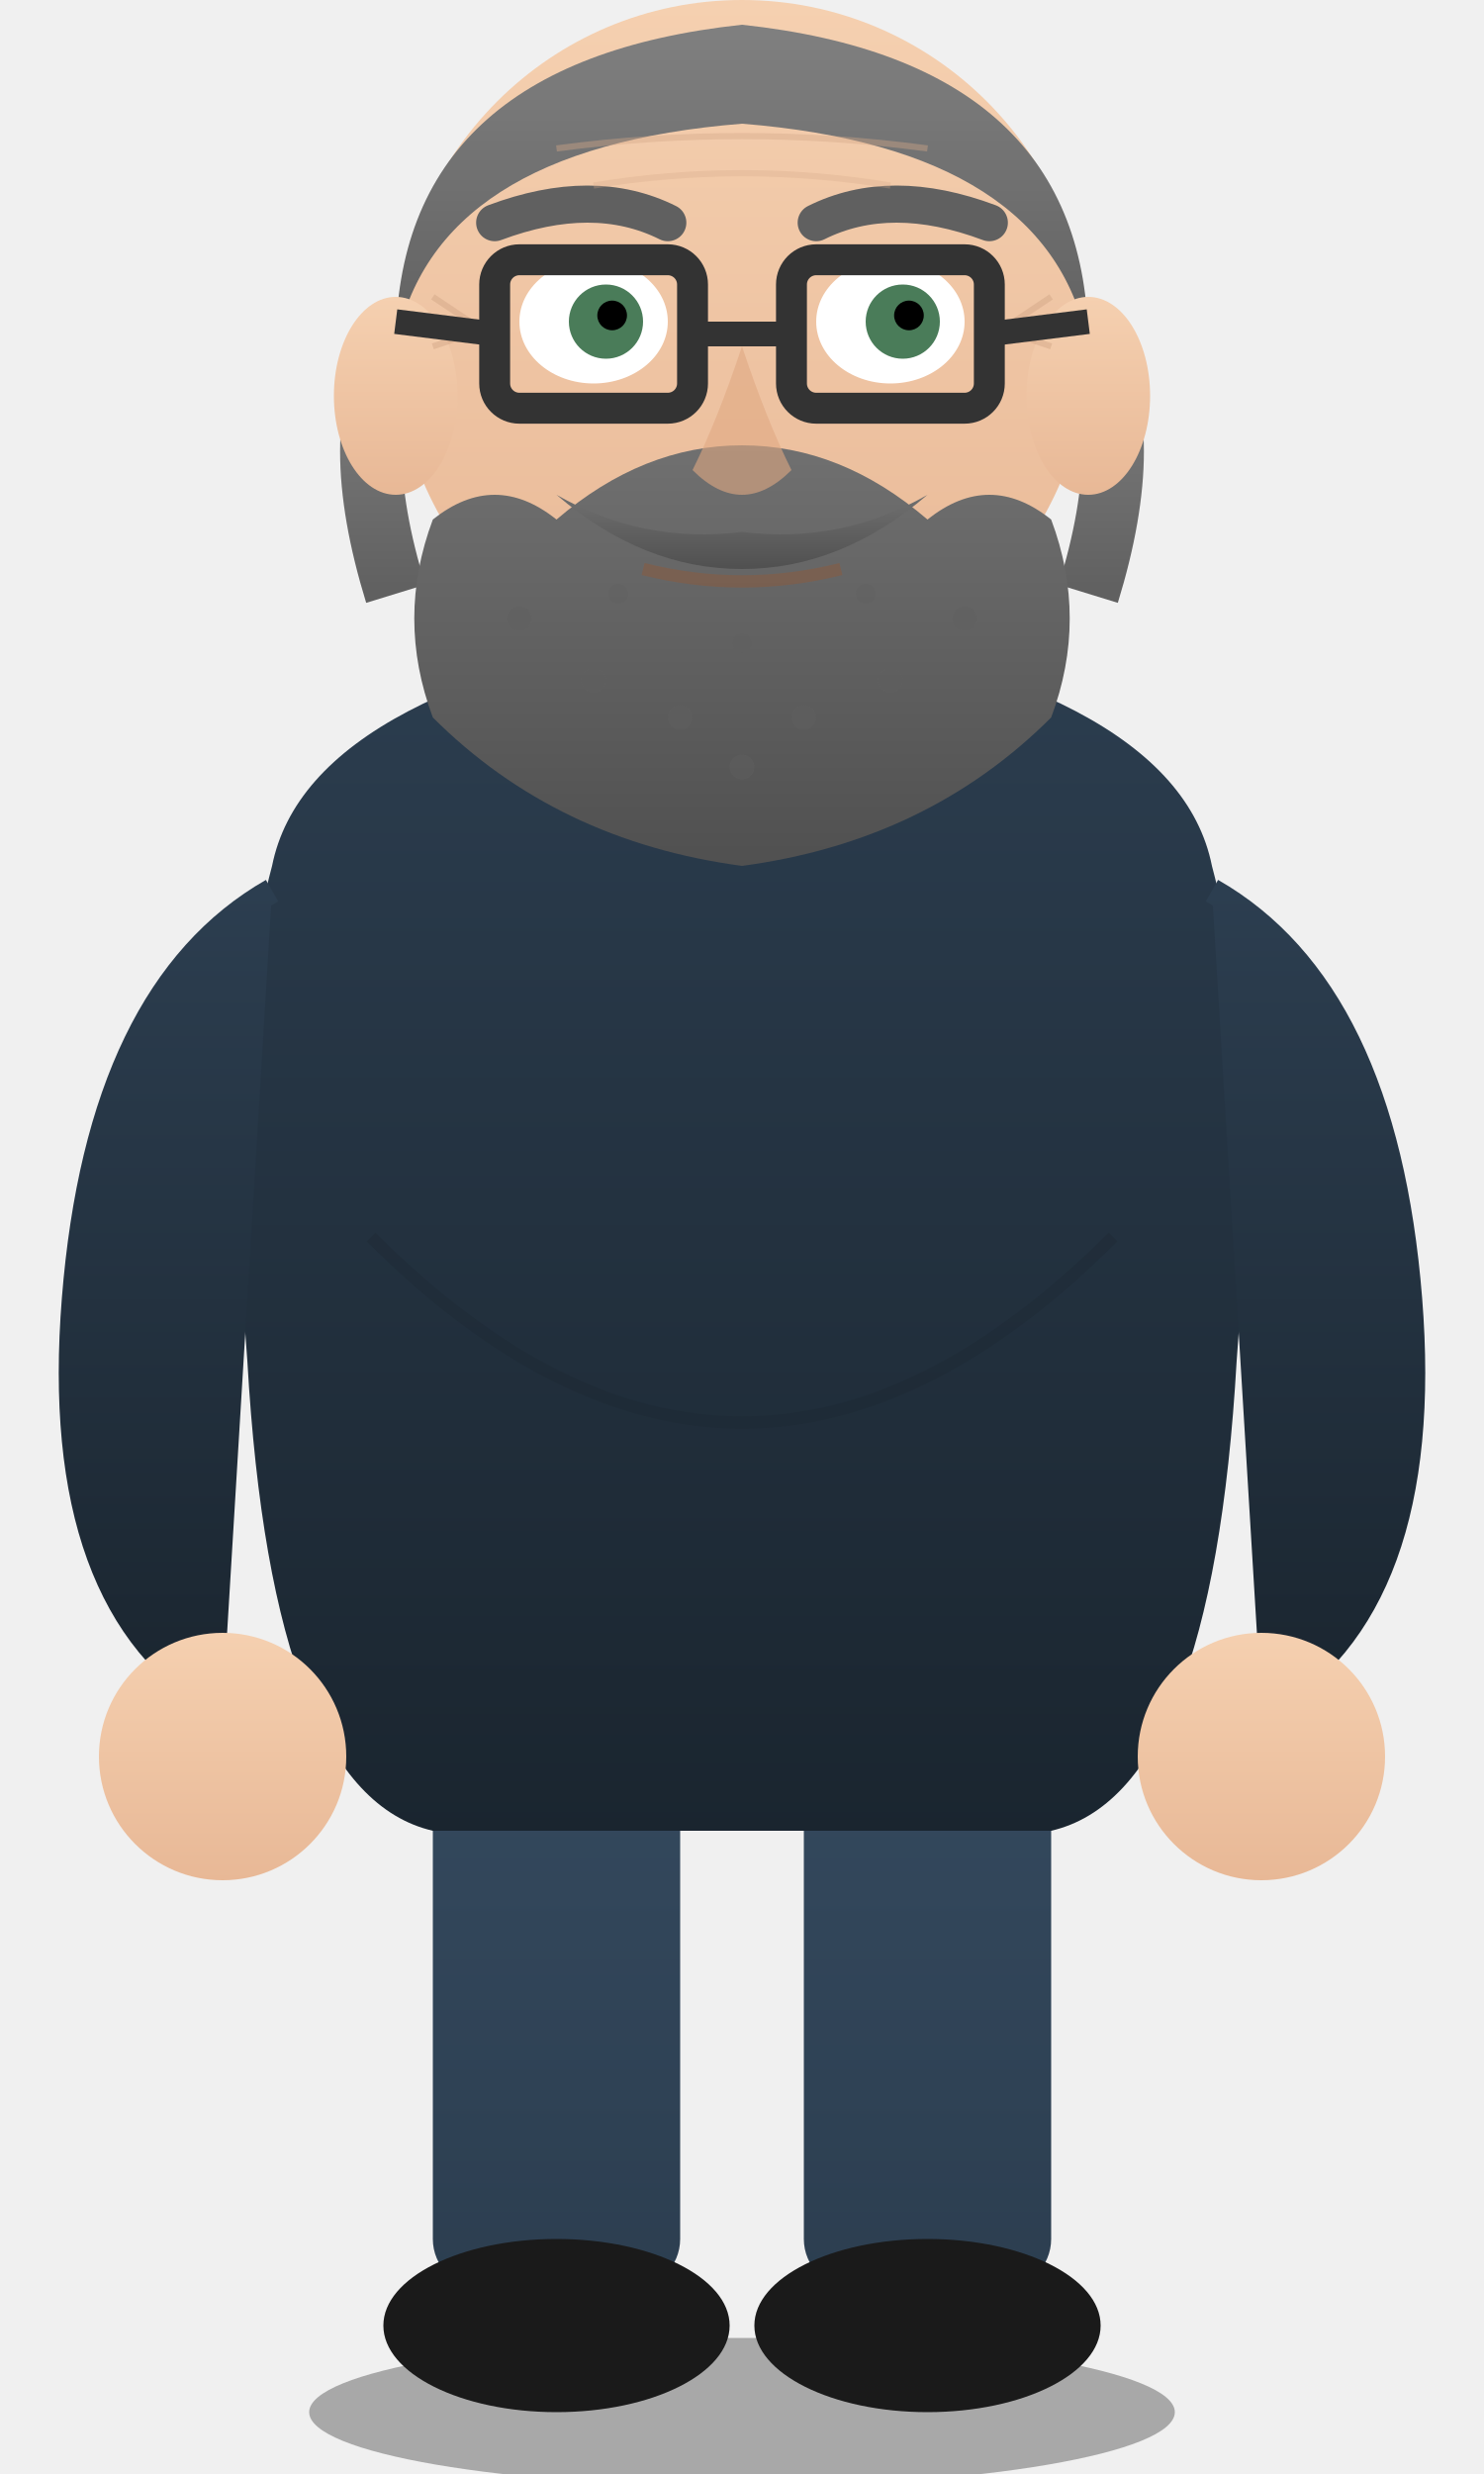
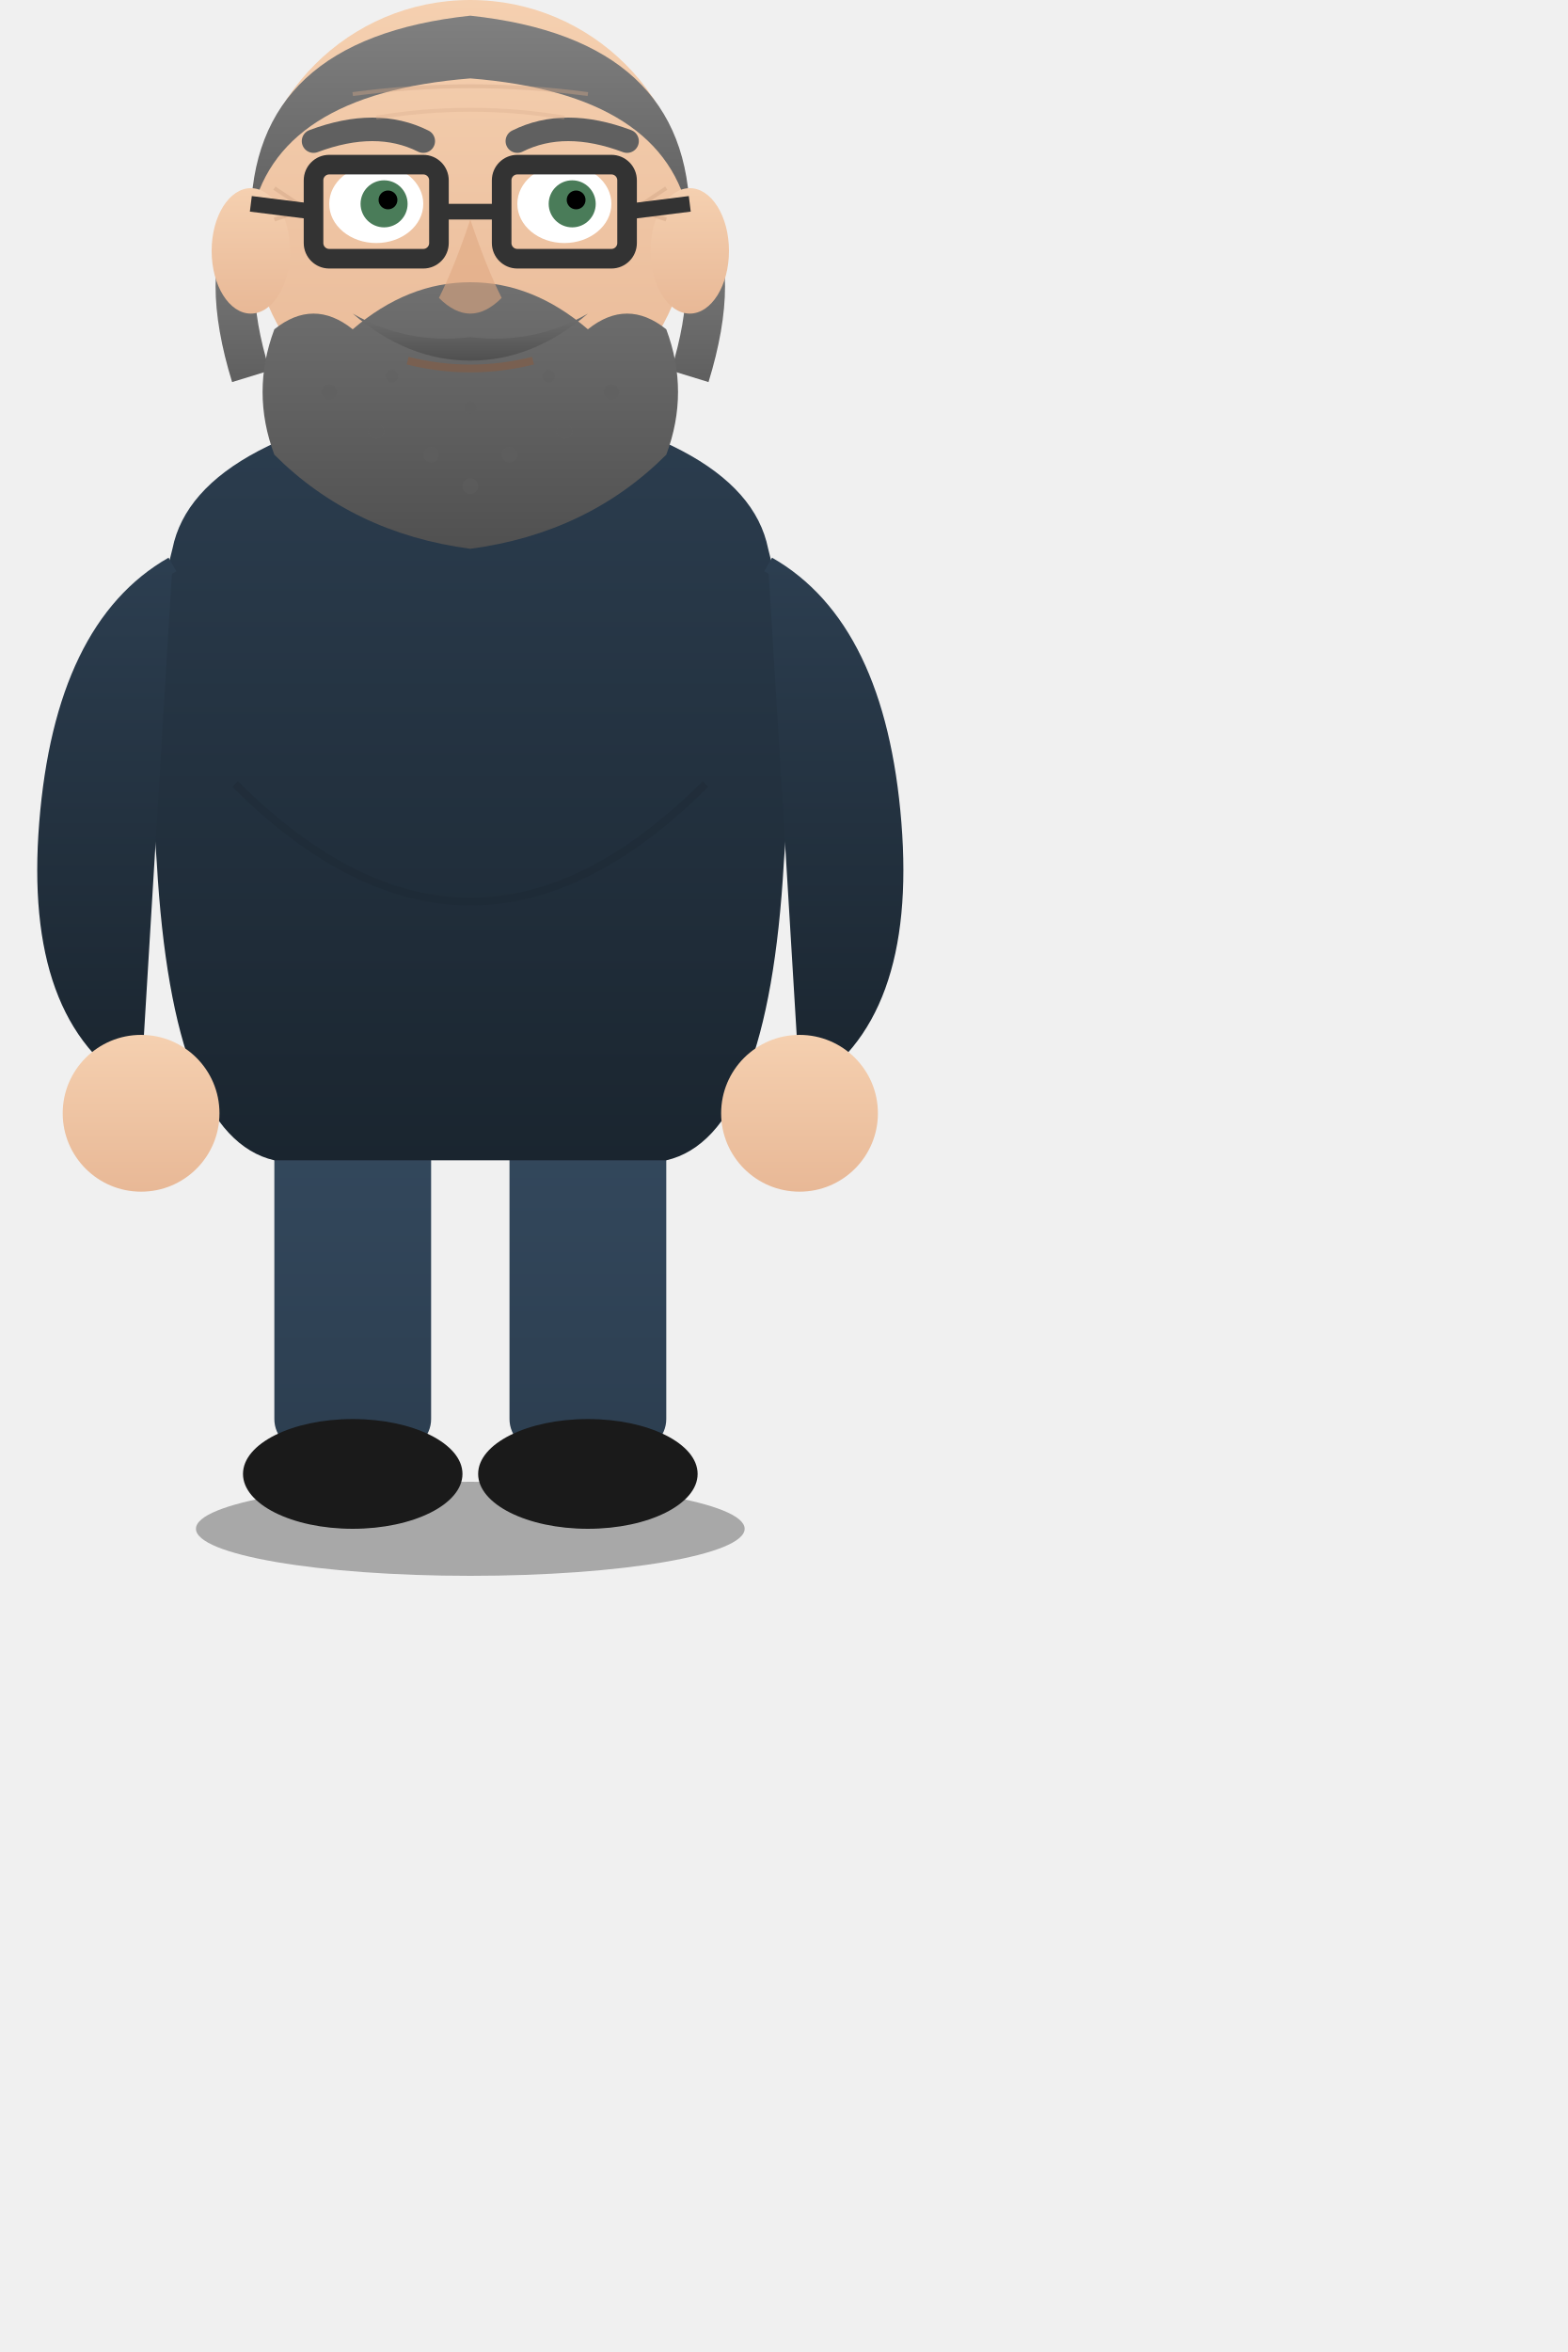
- <svg xmlns="http://www.w3.org/2000/svg" viewBox="0 0 120 200">
+ <svg xmlns="http://www.w3.org/2000/svg" viewBox="0 0 200 300">
  <defs>
    <linearGradient id="skinGrad" x1="0%" y1="0%" x2="0%" y2="100%">
      <stop offset="0%" style="stop-color:#f5d0b0" />
      <stop offset="100%" style="stop-color:#e8b896" />
    </linearGradient>
    <linearGradient id="hairGrad" x1="0%" y1="0%" x2="0%" y2="100%">
      <stop offset="0%" style="stop-color:#808080" />
      <stop offset="100%" style="stop-color:#606060" />
    </linearGradient>
    <linearGradient id="beardGrad" x1="0%" y1="0%" x2="0%" y2="100%">
      <stop offset="0%" style="stop-color:#707070" />
      <stop offset="100%" style="stop-color:#505050" />
    </linearGradient>
    <linearGradient id="shirtGrad" x1="0%" y1="0%" x2="0%" y2="100%">
      <stop offset="0%" style="stop-color:#2c3e50" />
      <stop offset="100%" style="stop-color:#1a252f" />
    </linearGradient>
    <linearGradient id="pantsGrad" x1="0%" y1="0%" x2="0%" y2="100%">
      <stop offset="0%" style="stop-color:#34495e" />
      <stop offset="100%" style="stop-color:#2c3e50" />
    </linearGradient>
  </defs>
  <ellipse cx="60" cy="195" rx="35" ry="6" fill="#000" opacity="0.3" />
  <g id="legs">
    <rect x="35" y="140" width="20" height="45" fill="url(#pantsGrad)" rx="4" />
    <rect x="65" y="140" width="20" height="45" fill="url(#pantsGrad)" rx="4" />
    <ellipse cx="45" cy="188" rx="14" ry="7" fill="#1a1a1a" />
    <ellipse cx="75" cy="188" rx="14" ry="7" fill="#1a1a1a" />
  </g>
  <g id="body">
    <path d="M22,70               Q18,85 20,110               Q22,145 35,148               L85,148               Q98,145 100,110               Q102,85 98,70               Q95,55 60,50               Q25,55 22,70" fill="url(#shirtGrad)" />
    <path d="M30,100 Q60,130 90,100" fill="none" stroke="#1a252f" stroke-width="1" opacity="0.3" />
    <path d="M48,52 L60,68 L72,52" fill="none" stroke="#1a252f" stroke-width="2" />
    <path d="M22,72 Q8,80 6,105 Q4,130 18,138" fill="url(#shirtGrad)" stroke="url(#shirtGrad)" stroke-width="2" />
    <ellipse cx="18" cy="142" rx="10" ry="10" fill="url(#skinGrad)" />
    <path d="M98,72 Q112,80 114,105 Q116,130 102,138" fill="url(#shirtGrad)" stroke="url(#shirtGrad)" stroke-width="2" />
    <ellipse cx="102" cy="142" rx="10" ry="10" fill="url(#skinGrad)" />
  </g>
  <g id="head">
    <rect x="48" y="42" width="24" height="14" fill="url(#skinGrad)" />
    <ellipse cx="60" cy="52" rx="16" ry="6" fill="url(#skinGrad)" />
    <ellipse cx="60" cy="28" rx="28" ry="28" fill="url(#skinGrad)" />
    <path d="M32,28 Q32,5 60,2 Q88,5 88,28 Q85,12 60,10 Q35,12 32,28" fill="url(#hairGrad)" />
    <path d="M32,28 Q28,35 32,48" fill="url(#hairGrad)" stroke="url(#hairGrad)" stroke-width="5" />
    <path d="M88,28 Q92,35 88,48" fill="url(#hairGrad)" stroke="url(#hairGrad)" stroke-width="5" />
    <ellipse cx="32" cy="32" rx="5" ry="8" fill="url(#skinGrad)" />
    <ellipse cx="88" cy="32" rx="5" ry="8" fill="url(#skinGrad)" />
    <path d="M35,42               Q32,50 35,58               Q45,68 60,70               Q75,68 85,58               Q88,50 85,42              Q80,38 75,42              Q68,36 60,36              Q52,36 45,42              Q40,38 35,42" fill="url(#beardGrad)" />
    <g fill="#606060" opacity="0.4">
      <circle cx="42" cy="50" r="1" />
      <circle cx="48" cy="55" r="1" />
      <circle cx="55" cy="58" r="1" />
      <circle cx="60" cy="62" r="1" />
      <circle cx="65" cy="58" r="1" />
      <circle cx="72" cy="55" r="1" />
      <circle cx="78" cy="50" r="1" />
      <circle cx="50" cy="48" r="0.8" />
      <circle cx="70" cy="48" r="0.8" />
      <circle cx="60" cy="52" r="0.8" />
    </g>
    <path d="M45,40 Q52,44 60,43 Q68,44 75,40 Q68,46 60,46 Q52,46 45,40" fill="url(#beardGrad)" />
    <path d="M40,18 Q48,15 54,18" fill="none" stroke="#606060" stroke-width="3" stroke-linecap="round" />
    <path d="M66,18 Q72,15 80,18" fill="none" stroke="#606060" stroke-width="3" stroke-linecap="round" />
    <ellipse cx="48" cy="26" rx="6" ry="5" fill="#fff" />
    <ellipse cx="72" cy="26" rx="6" ry="5" fill="#fff" />
    <circle cx="49" cy="26" r="3" fill="#4a7c59" />
    <circle cx="73" cy="26" r="3" fill="#4a7c59" />
    <circle cx="49.5" cy="25.5" r="1.2" fill="#000" />
    <circle cx="73.5" cy="25.5" r="1.2" fill="#000" />
    <path d="M38,26 L35,24" stroke="#d4a888" stroke-width="0.5" opacity="0.5" />
    <path d="M38,27 L35,28" stroke="#d4a888" stroke-width="0.5" opacity="0.5" />
    <path d="M82,26 L85,24" stroke="#d4a888" stroke-width="0.5" opacity="0.5" />
    <path d="M82,27 L85,28" stroke="#d4a888" stroke-width="0.5" opacity="0.5" />
    <path d="M60,28 Q58,34 56,38 Q60,42 64,38 Q62,34 60,28" fill="#e0a882" opacity="0.6" />
    <path d="M52,46 Q60,48 68,46" fill="none" stroke="#8b5a3c" stroke-width="1" opacity="0.5" />
    <rect x="40" y="21" width="16" height="12" fill="none" stroke="#333" stroke-width="2.5" rx="2" />
    <rect x="64" y="21" width="16" height="12" fill="none" stroke="#333" stroke-width="2.5" rx="2" />
    <line x1="56" y1="27" x2="64" y2="27" stroke="#333" stroke-width="2" />
    <line x1="40" y1="27" x2="32" y2="26" stroke="#333" stroke-width="2" />
    <line x1="80" y1="27" x2="88" y2="26" stroke="#333" stroke-width="2" />
    <line x1="43" y1="24" x2="45" y2="24" stroke="#fff" stroke-width="1" opacity="0.3" />
    <line x1="67" y1="24" x2="69" y2="24" stroke="#fff" stroke-width="1" opacity="0.3" />
    <path d="M45,12 Q60,10 75,12" fill="none" stroke="#d4a888" stroke-width="0.5" opacity="0.4" />
    <path d="M48,15 Q60,13 72,15" fill="none" stroke="#d4a888" stroke-width="0.5" opacity="0.3" />
  </g>
  <g id="thought-indicator" opacity="0">
    <circle cx="95" cy="10" r="3" fill="#fff" />
    <circle cx="102" cy="5" r="2" fill="#fff" />
    <circle cx="107" cy="2" r="1.5" fill="#fff" />
  </g>
</svg>
